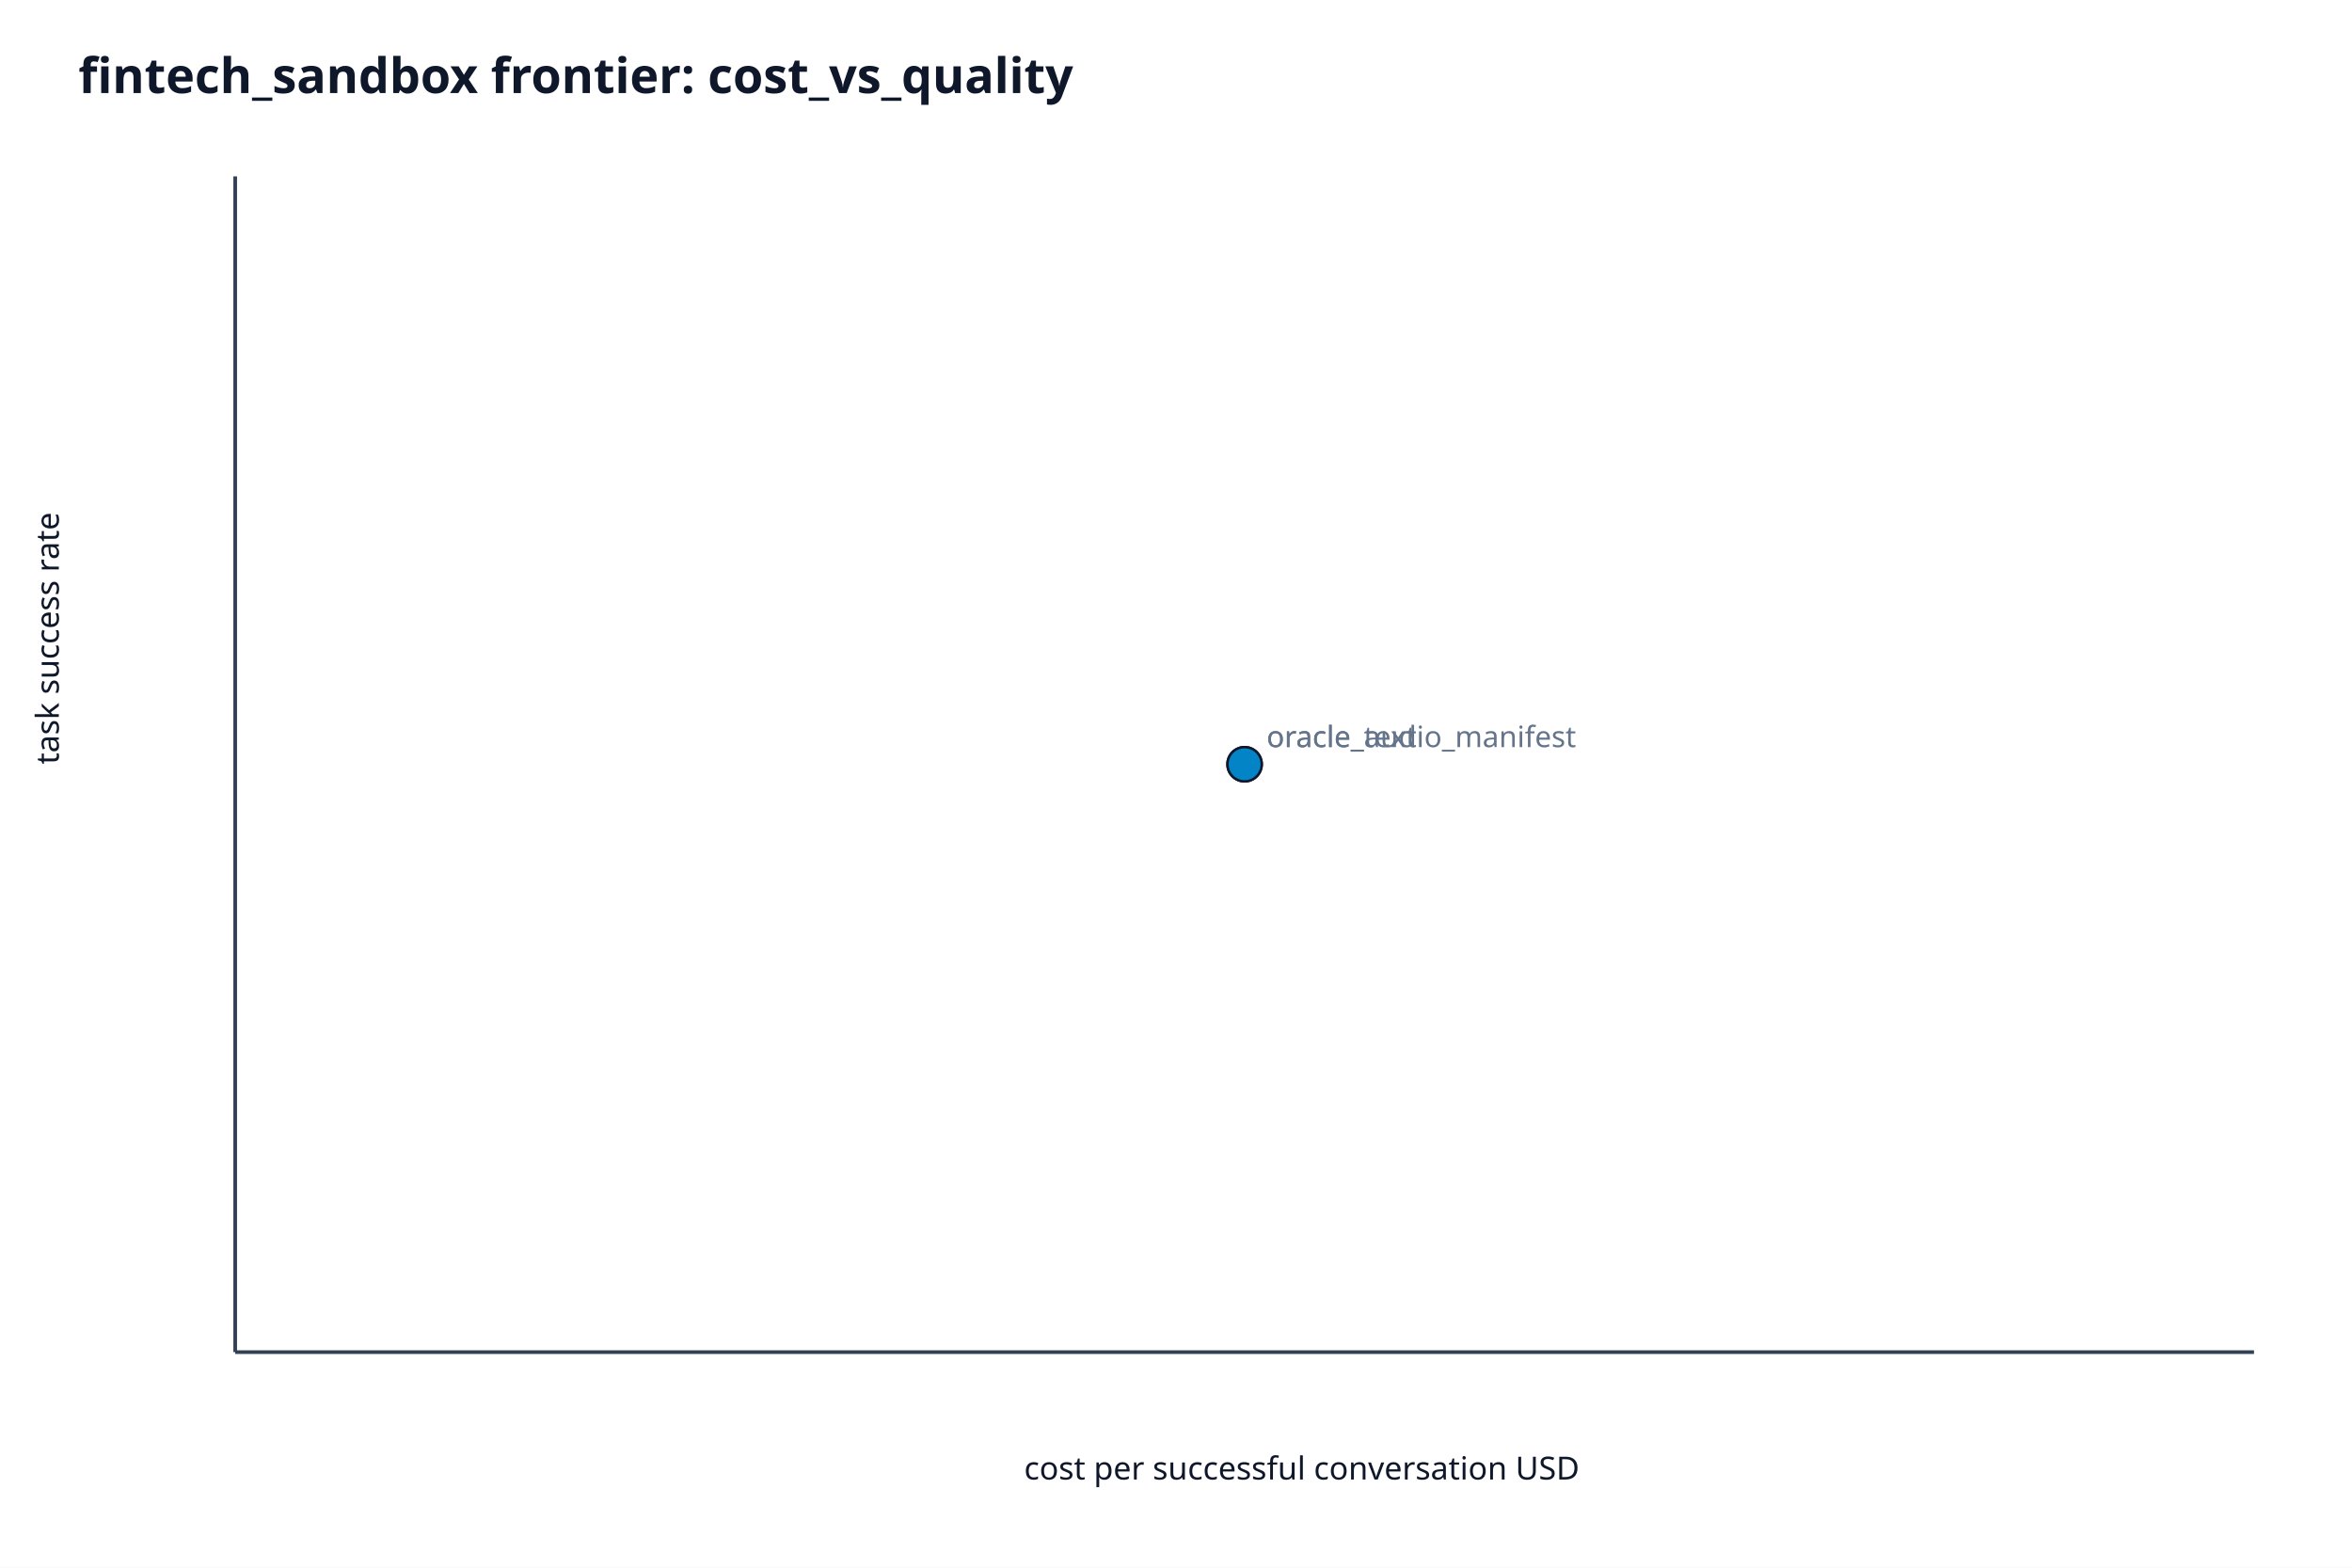
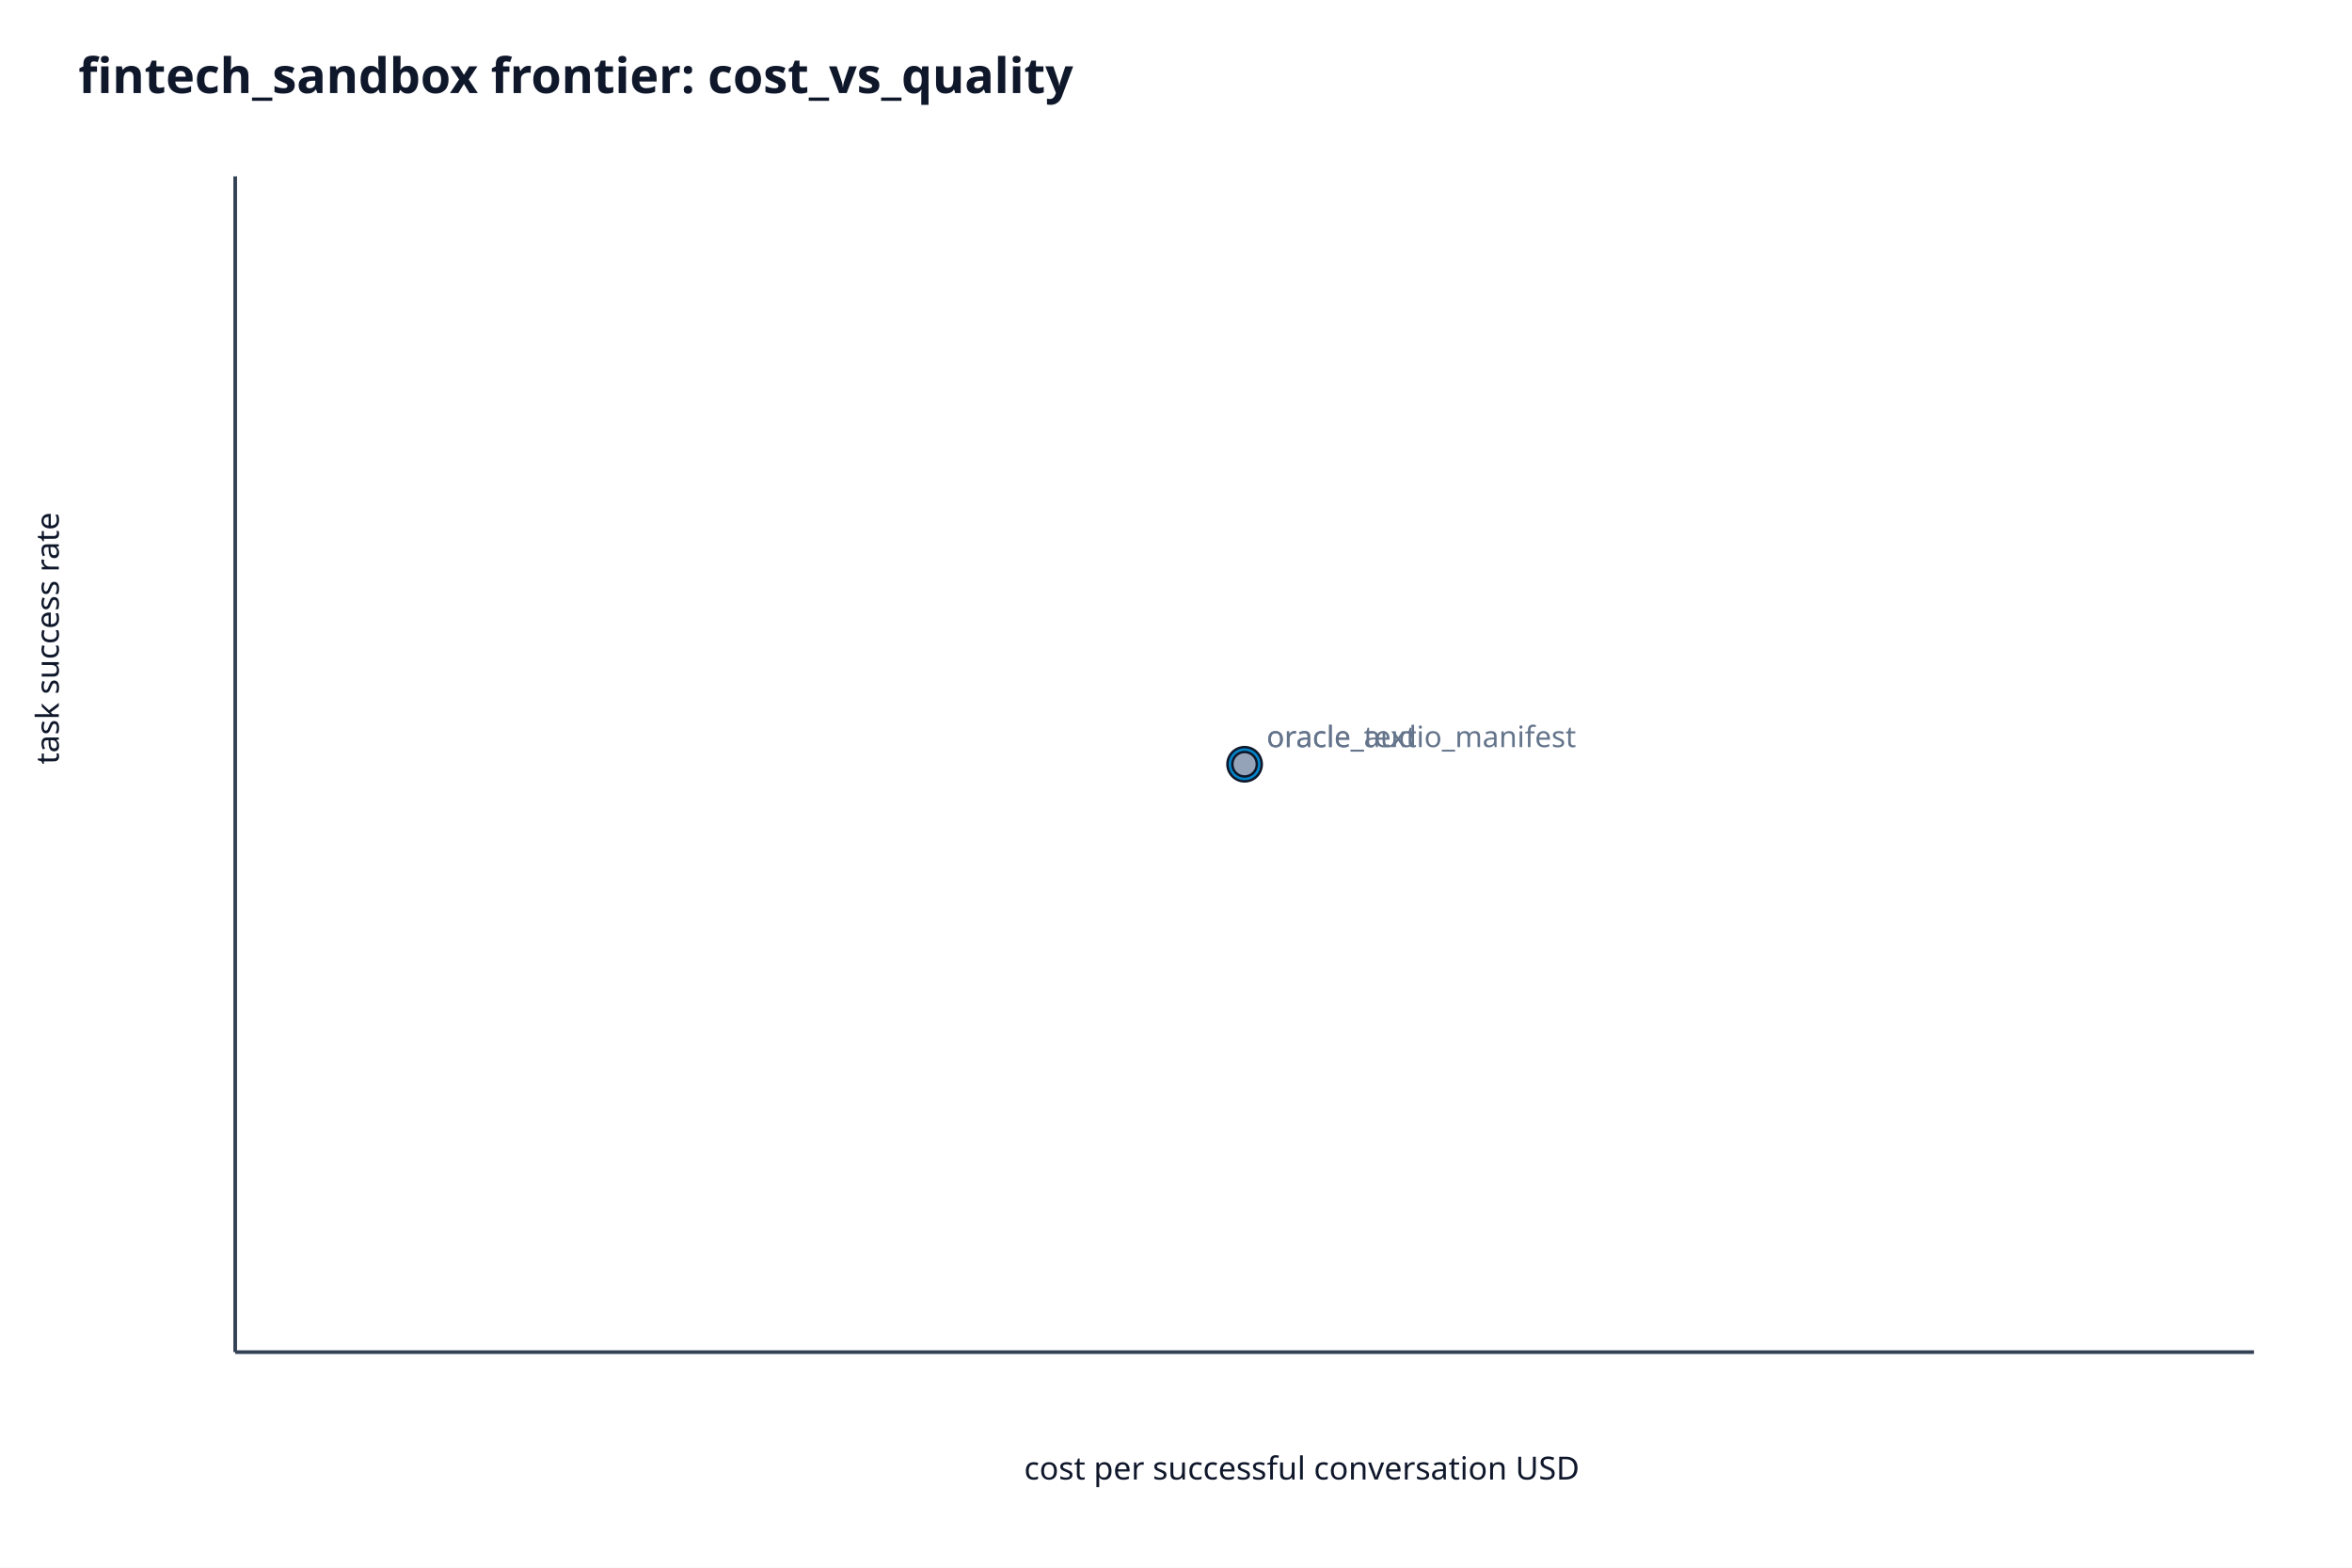
<svg xmlns="http://www.w3.org/2000/svg" width="960" height="640" viewBox="0 0 960 640" role="img" aria-label="fintech_sandbox frontier: cost_vs_quality">
  <style>.label{font:13px sans-serif;fill:#0f172a}.title{font:700 20px sans-serif;fill:#0f172a}.muted{font:12px sans-serif;fill:#64748b}</style>
  <rect width="960" height="640" fill="#ffffff" />
  <text class="title" x="32" y="38">fintech_sandbox frontier: cost_vs_quality</text>
  <line x1="96.00" y1="552.00" x2="920.00" y2="552.00" stroke="#334155" stroke-width="1.5" />
  <line x1="96.00" y1="72.00" x2="96.00" y2="552.00" stroke="#334155" stroke-width="1.5" />
  <text class="label" x="418.00" y="604.00" font-size="13">cost per successful conversation USD</text>
  <text class="label" x="24.00" y="312.00" font-size="13" transform="rotate(-90 24.00 312.00)">task success rate</text>
  <circle cx="508.00" cy="312.00" r="7" fill="#0284c7" stroke="#0f172a" stroke-width="1" />
  <text class="muted" x="517.00" y="305.00">oracle_audio_manifest</text>
-   <circle cx="508.00" cy="312.00" r="7" fill="#0284c7" stroke="#0f172a" stroke-width="1" />
+   <circle cx="508.00" cy="312.00" r="5" fill="#94a3b8" stroke="#0f172a" stroke-width="1" />
  <text class="muted" x="517.00" y="305.00">oracle_text</text>
</svg>
